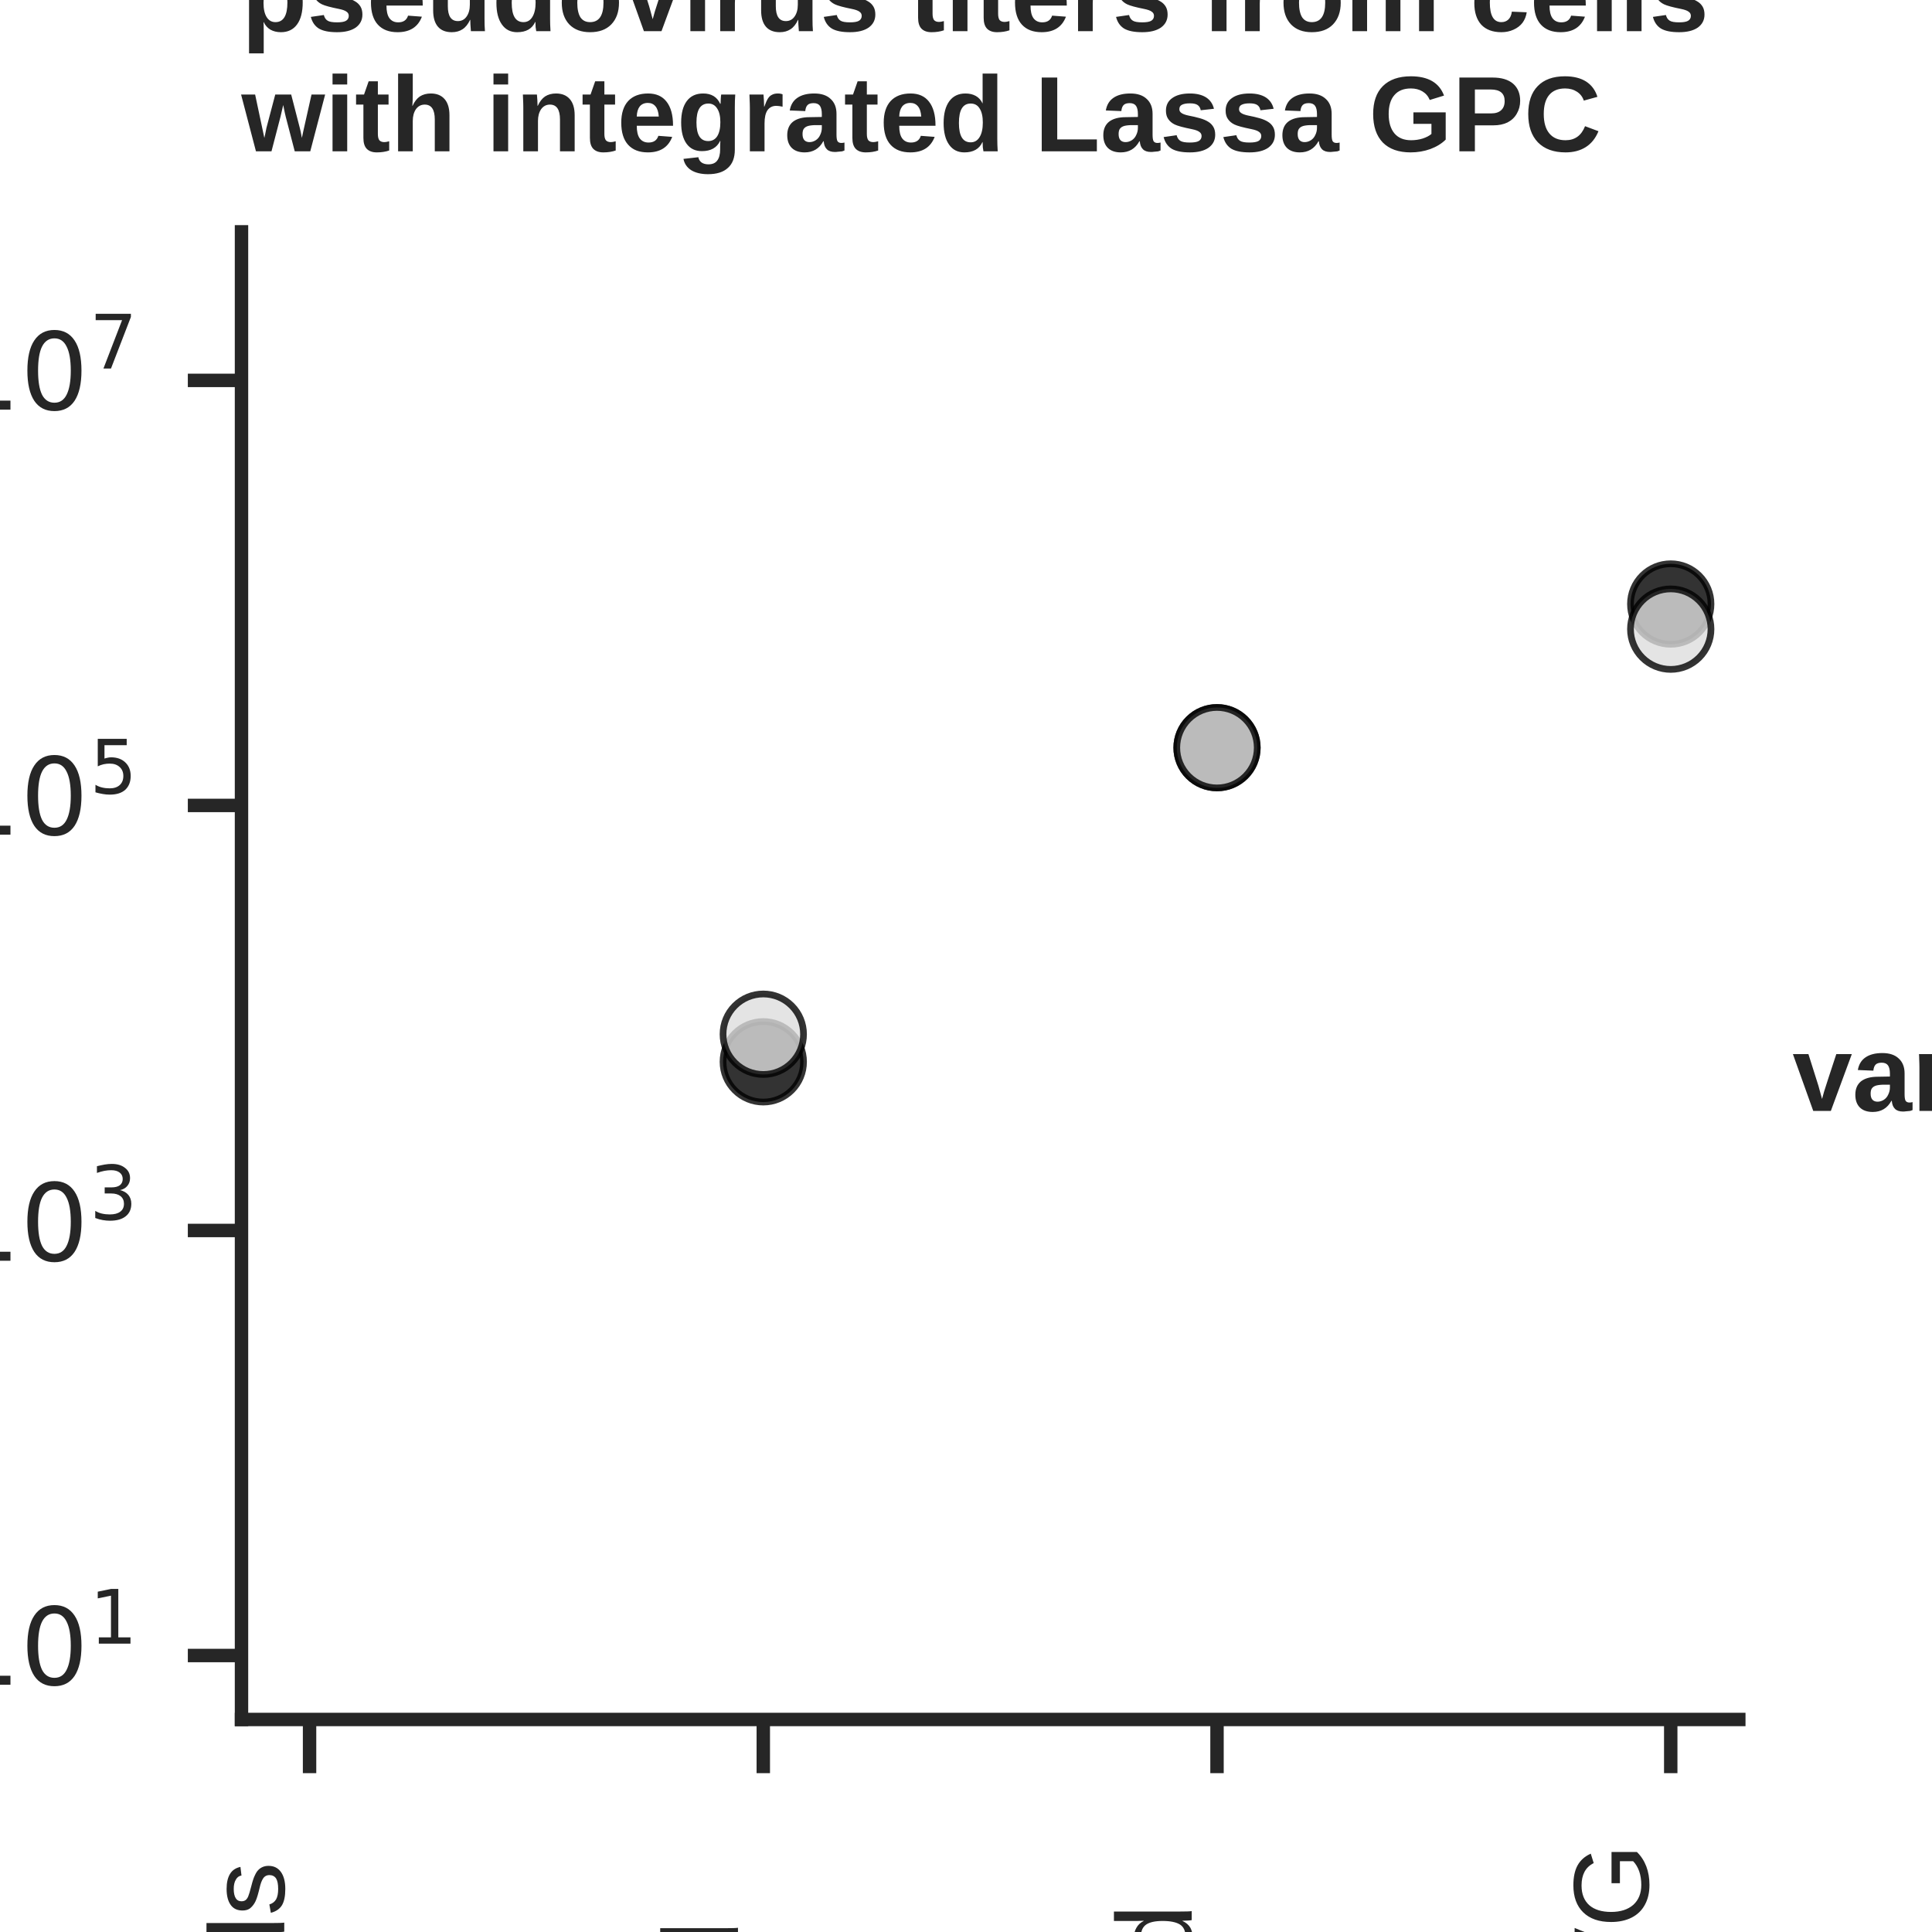
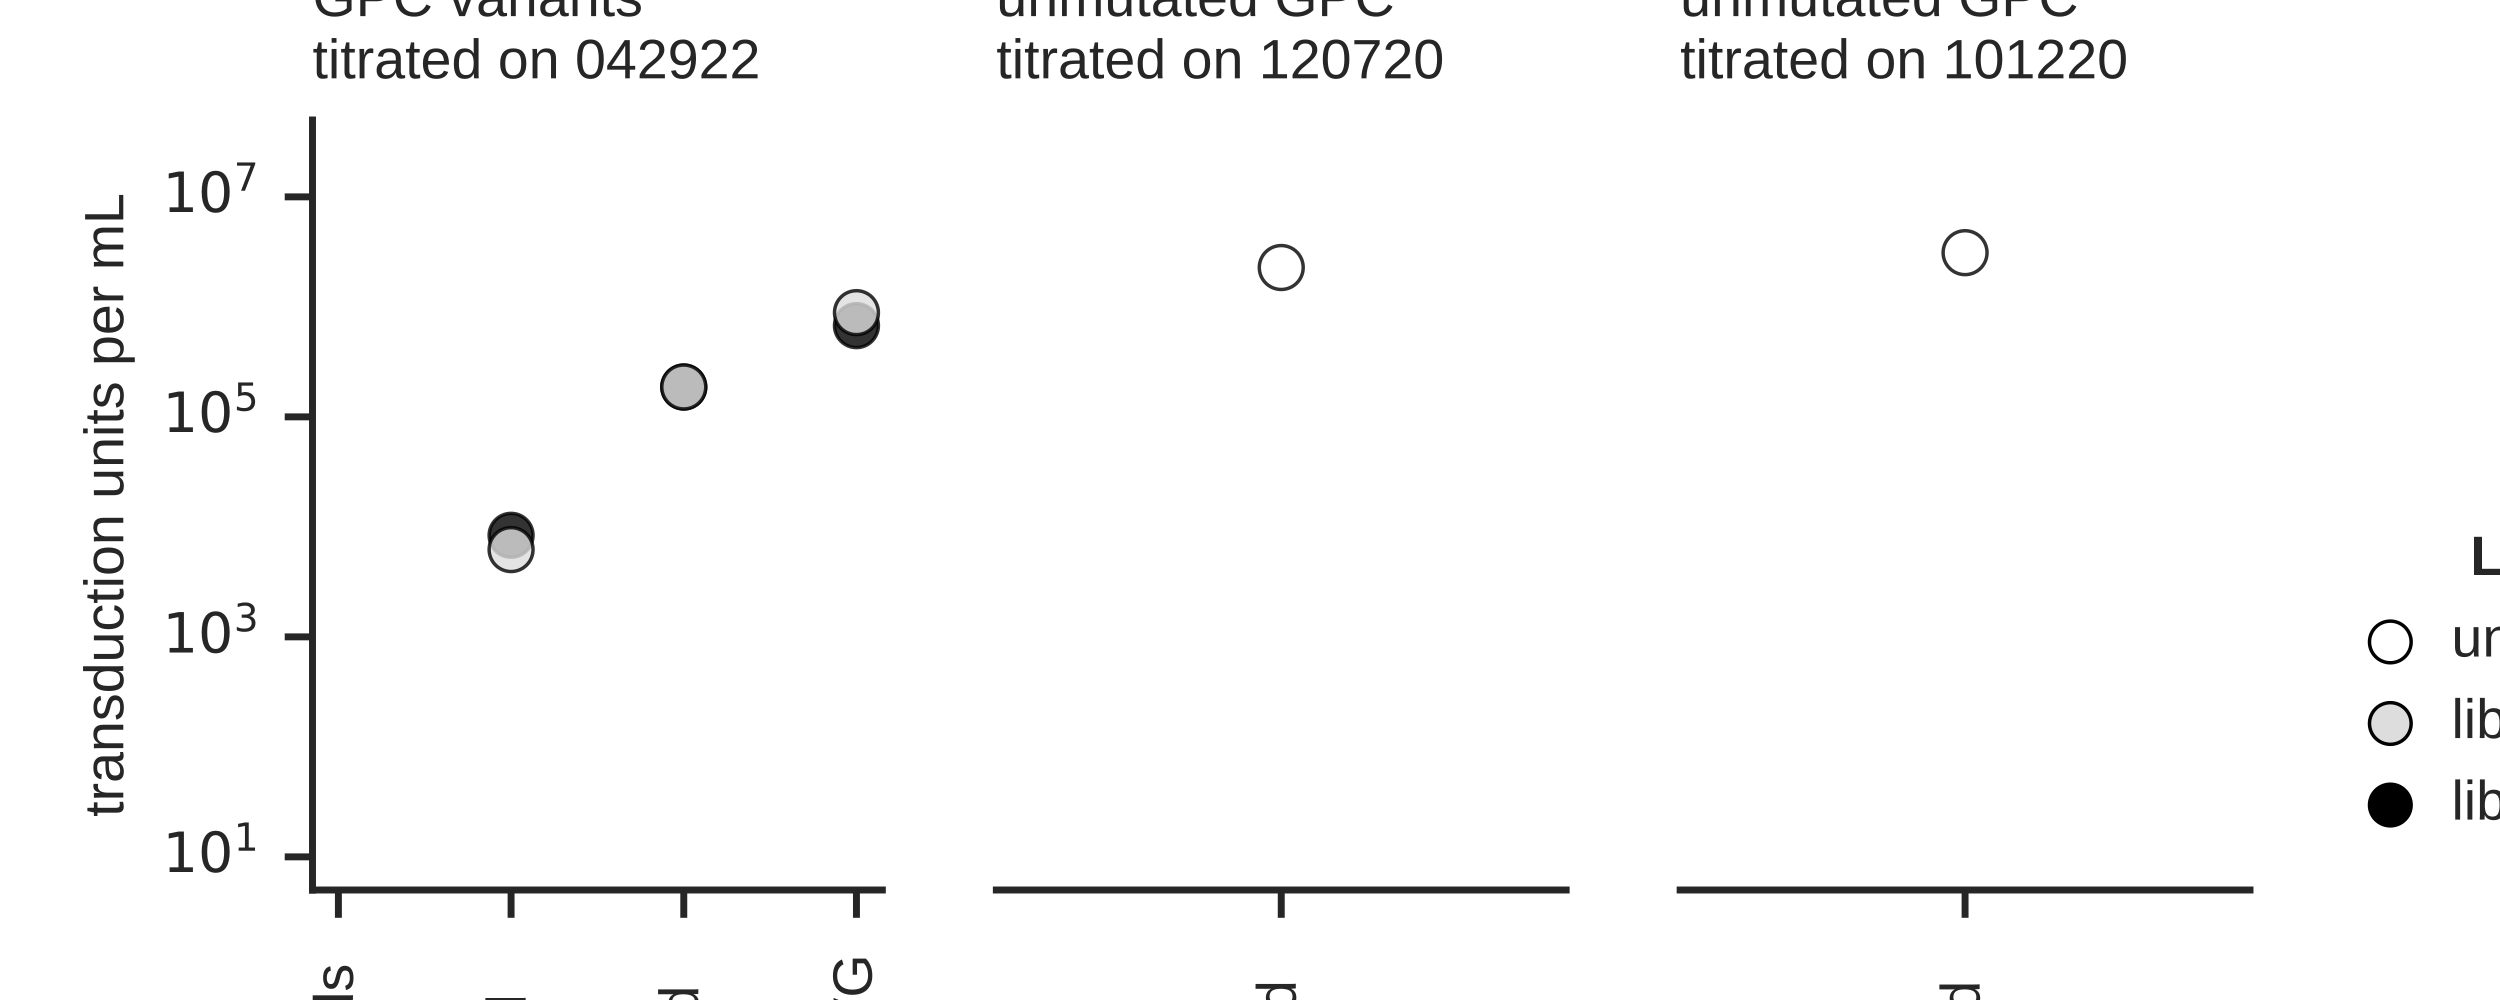
- <svg xmlns="http://www.w3.org/2000/svg" xmlns:xlink="http://www.w3.org/1999/xlink" width="144pt" height="144pt" viewBox="0 0 144 144" version="1.1">
+ <svg xmlns="http://www.w3.org/2000/svg" xmlns:xlink="http://www.w3.org/1999/xlink" width="360pt" height="144pt" viewBox="0 0 360 144" version="1.1">
  <defs>
    <style type="text/css">*{stroke-linejoin: round; stroke-linecap: butt}</style>
  </defs>
  <g id="figure_1">
    <g id="patch_1">
-       <path d="M 0 144  L 144 144  L 144 0  L 0 0  z " style="fill: #ffffff" />
+       <path d="M 0 144  L 360 144  L 360 0  L 0 0  z " style="fill: #ffffff" />
    </g>
    <g id="axes_1">
      <g id="patch_2">
-         <path d="M 18 128.16  L 129.6 128.16  L 129.6 17.28  L 18 17.28  z " style="fill: #ffffff" />
+         <path d="M 45 128.16  L 127.059 128.16  L 127.059 17.28  L 45 17.28  z " style="fill: #ffffff" />
      </g>
      <g id="matplotlib.axis_1">
        <g id="xtick_1">
          <g id="line2d_1">
            <defs>
-               <path id="m52f065c1f4" d="M 0 0  L 0 4  " style="stroke: #262626" />
+               <path id="m59cf43193f" d="M 0 0  L 0 4  " style="stroke: #262626" />
            </defs>
            <g>
-               <use xlink:href="#m52f065c1f4" x="23.073" y="128.16" style="fill: #262626; stroke: #262626" />
+               <use xlink:href="#m59cf43193f" x="48.73" y="128.16" style="fill: #262626; stroke: #262626" />
            </g>
          </g>
          <g id="text_1">
-             <text style="fill: #262626; font: 8px 'Arial', 'DejaVu Sans', 'Liberation Sans', 'Bitstream Vera Sans', sans-serif" transform="translate(21.18648 185.9175) rotate(-90)">No_Plasmids</text>
+             <text style="fill: #262626; font: 8px 'Arial', 'DejaVu Sans', 'Liberation Sans', 'Bitstream Vera Sans', sans-serif" transform="translate(50.8262 185.9175) rotate(-90)">No_Plasmids</text>
          </g>
        </g>
        <g id="xtick_2">
          <g id="line2d_2">
            <g>
-               <use xlink:href="#m52f065c1f4" x="56.891" y="128.16" style="fill: #262626; stroke: #262626" />
+               <use xlink:href="#m59cf43193f" x="73.596" y="128.16" style="fill: #262626; stroke: #262626" />
            </g>
          </g>
          <g id="text_2">
-             <text style="fill: #262626; font: 8px 'Arial', 'DejaVu Sans', 'Liberation Sans', 'Bitstream Vera Sans', sans-serif" transform="translate(55.00466 217.8875) rotate(-90)">HPs_unconcentrated</text>
+             <text style="fill: #262626; font: 8px 'Arial', 'DejaVu Sans', 'Liberation Sans', 'Bitstream Vera Sans', sans-serif" transform="translate(75.69251 217.8875) rotate(-90)">HPs_unconcentrated</text>
          </g>
        </g>
        <g id="xtick_3">
          <g id="line2d_3">
            <g>
-               <use xlink:href="#m52f065c1f4" x="90.709" y="128.16" style="fill: #262626; stroke: #262626" />
+               <use xlink:href="#m59cf43193f" x="98.463" y="128.16" style="fill: #262626; stroke: #262626" />
            </g>
          </g>
          <g id="text_3">
-             <text style="fill: #262626; font: 8px 'Arial', 'DejaVu Sans', 'Liberation Sans', 'Bitstream Vera Sans', sans-serif" transform="translate(88.82284 207.7475) rotate(-90)">HPs_concentrated</text>
+             <text style="fill: #262626; font: 8px 'Arial', 'DejaVu Sans', 'Liberation Sans', 'Bitstream Vera Sans', sans-serif" transform="translate(100.5588 207.7475) rotate(-90)">HPs_concentrated</text>
          </g>
        </g>
        <g id="xtick_4">
          <g id="line2d_4">
            <g>
-               <use xlink:href="#m52f065c1f4" x="124.527" y="128.16" style="fill: #262626; stroke: #262626" />
+               <use xlink:href="#m59cf43193f" x="123.329" y="128.16" style="fill: #262626; stroke: #262626" />
            </g>
          </g>
          <g id="text_4">
-             <text style="fill: #262626; font: 8px 'Arial', 'DejaVu Sans', 'Liberation Sans', 'Bitstream Vera Sans', sans-serif" transform="translate(122.8635 179.4538) rotate(-90)">HPs+VSVG</text>
+             <text style="fill: #262626; font: 8px 'Arial', 'DejaVu Sans', 'Liberation Sans', 'Bitstream Vera Sans', sans-serif" transform="translate(125.5364 179.4538) rotate(-90)">HPs+VSVG</text>
          </g>
        </g>
      </g>
      <g id="matplotlib.axis_2">
        <g id="ytick_1">
          <g id="line2d_5">
            <defs>
-               <path id="m2cc5e98a14" d="M 0 0  L -4 0  " style="stroke: #262626" />
+               <path id="m9ed54e28e5" d="M 0 0  L -4 0  " style="stroke: #262626" />
            </defs>
            <g>
-               <use xlink:href="#m2cc5e98a14" x="18" y="123.392" style="fill: #262626; stroke: #262626" />
+               <use xlink:href="#m9ed54e28e5" x="45" y="123.392" style="fill: #262626; stroke: #262626" />
            </g>
          </g>
          <g id="text_5">
-             <g style="fill: #262626" transform="translate(-3.58 126.4311)">
+             <g style="fill: #262626" transform="translate(23.42 126.4311)">
              <text>
                <tspan style="font: 8px 'DejaVu Sans'" x="0 5.09" y="-0.858">10</tspan>
                <tspan style="font: 5.6px 'DejaVu Sans'" x="10.256" y="-3.92">1</tspan>
              </text>
            </g>
          </g>
        </g>
        <g id="ytick_2">
          <g id="line2d_6">
            <g>
-               <use xlink:href="#m2cc5e98a14" x="18" y="91.712" style="fill: #262626; stroke: #262626" />
+               <use xlink:href="#m9ed54e28e5" x="45" y="91.712" style="fill: #262626; stroke: #262626" />
            </g>
          </g>
          <g id="text_6">
-             <g style="fill: #262626" transform="translate(-3.58 94.75106)">
+             <g style="fill: #262626" transform="translate(23.42 94.75106)">
              <text>
                <tspan style="font: 8px 'DejaVu Sans'" x="0 5.09" y="-0.781">10</tspan>
                <tspan style="font: 5.6px 'DejaVu Sans'" x="10.256" y="-3.844">3</tspan>
              </text>
            </g>
          </g>
        </g>
        <g id="ytick_3">
          <g id="line2d_7">
            <g>
-               <use xlink:href="#m2cc5e98a14" x="18" y="60.032" style="fill: #262626; stroke: #262626" />
+               <use xlink:href="#m9ed54e28e5" x="45" y="60.032" style="fill: #262626; stroke: #262626" />
            </g>
          </g>
          <g id="text_7">
-             <g style="fill: #262626" transform="translate(-3.58 63.07106)">
+             <g style="fill: #262626" transform="translate(23.42 63.07106)">
              <text>
                <tspan style="font: 8px 'DejaVu Sans'" x="0 5.09" y="-0.858">10</tspan>
                <tspan style="font: 5.6px 'DejaVu Sans'" x="10.256" y="-3.92">5</tspan>
              </text>
            </g>
          </g>
        </g>
        <g id="ytick_4">
          <g id="line2d_8">
            <g>
-               <use xlink:href="#m2cc5e98a14" x="18" y="28.352" style="fill: #262626; stroke: #262626" />
+               <use xlink:href="#m9ed54e28e5" x="45" y="28.352" style="fill: #262626; stroke: #262626" />
            </g>
          </g>
          <g id="text_8">
-             <g style="fill: #262626" transform="translate(-3.58 31.39106)">
+             <g style="fill: #262626" transform="translate(23.42 31.39106)">
              <text>
                <tspan style="font: 8px 'DejaVu Sans'" x="0 5.09" y="-0.858">10</tspan>
                <tspan style="font: 5.6px 'DejaVu Sans'" x="10.256" y="-3.92">7</tspan>
              </text>
            </g>
          </g>
        </g>
        <g id="text_9">
-           <text style="fill: #262626; font: 8px 'Arial', 'DejaVu Sans', 'Liberation Sans', 'Bitstream Vera Sans', sans-serif; text-anchor: middle" x="-9.244" y="72.72" transform="rotate(-90 -9.24375 72.72)">transduction units per mL</text>
+           <text style="fill: #262626; font: 8px 'Arial', 'DejaVu Sans', 'Liberation Sans', 'Bitstream Vera Sans', sans-serif; text-anchor: middle" x="17.756" y="72.72" transform="rotate(-90 17.75625 72.72)">transduction units per mL</text>
        </g>
      </g>
      <g id="PathCollection_1">
        <defs>
-           <path id="C0_0_4de1419483" d="M 0 3  C 0.796 3 1.559 2.684 2.121 2.121  C 2.684 1.559 3 0.796 3 -0  C 3 -0.796 2.684 -1.559 2.121 -2.121  C 1.559 -2.684 0.796 -3 0 -3  C -0.796 -3 -1.559 -2.684 -2.121 -2.121  C -2.684 -1.559 -3 -0.796 -3 0  C -3 0.796 -2.684 1.559 -2.121 2.121  C -1.559 2.684 -0.796 3 0 3  z " />
+           <path id="C0_0_07fc1f5bf0" d="M 0 3.162  C 0.839 3.162 1.643 2.829 2.236 2.236  C 2.829 1.643 3.162 0.839 3.162 -0  C 3.162 -0.839 2.829 -1.643 2.236 -2.236  C 1.643 -2.829 0.839 -3.162 0 -3.162  C -0.839 -3.162 -1.643 -2.829 -2.236 -2.236  C -2.829 -1.643 -3.162 -0.839 -3.162 0  C -3.162 0.839 -2.829 1.643 -2.236 2.236  C -1.643 2.829 -0.839 3.162 0 3.162  z " />
        </defs>
-         <g clip-path="url(#p0aa18921f9)">
-           <use xlink:href="#C0_0_4de1419483" x="23.073" y="132.81" style="fill-opacity: 0.8; stroke: #000000; stroke-opacity: 0.8; stroke-width: 0.5" />
-         </g>
-         <g clip-path="url(#p0aa18921f9)">
-           <use xlink:href="#C0_0_4de1419483" x="56.891" y="79.141" style="fill-opacity: 0.8; stroke: #000000; stroke-opacity: 0.8; stroke-width: 0.5" />
-         </g>
-         <g clip-path="url(#p0aa18921f9)">
-           <use xlink:href="#C0_0_4de1419483" x="56.891" y="77.085" style="fill: #dddddd; fill-opacity: 0.8; stroke: #000000; stroke-opacity: 0.8; stroke-width: 0.5" />
-         </g>
-         <g clip-path="url(#p0aa18921f9)">
-           <use xlink:href="#C0_0_4de1419483" x="90.709" y="55.728" style="fill-opacity: 0.8; stroke: #000000; stroke-opacity: 0.8; stroke-width: 0.5" />
-         </g>
-         <g clip-path="url(#p0aa18921f9)">
-           <use xlink:href="#C0_0_4de1419483" x="90.709" y="55.728" style="fill: #dddddd; fill-opacity: 0.8; stroke: #000000; stroke-opacity: 0.8; stroke-width: 0.5" />
-         </g>
-         <g clip-path="url(#p0aa18921f9)">
-           <use xlink:href="#C0_0_4de1419483" x="124.527" y="45.02" style="fill-opacity: 0.8; stroke: #000000; stroke-opacity: 0.8; stroke-width: 0.5" />
-         </g>
-         <g clip-path="url(#p0aa18921f9)">
-           <use xlink:href="#C0_0_4de1419483" x="124.527" y="46.893" style="fill: #dddddd; fill-opacity: 0.8; stroke: #000000; stroke-opacity: 0.8; stroke-width: 0.5" />
+         <g clip-path="url(#p8073fe3c21)">
+           <use xlink:href="#C0_0_07fc1f5bf0" x="48.73" y="132.81" style="fill: #dddddd; fill-opacity: 0.8; stroke: #000000; stroke-opacity: 0.8; stroke-width: 0.5" />
+         </g>
+         <g clip-path="url(#p8073fe3c21)">
+           <use xlink:href="#C0_0_07fc1f5bf0" x="73.596" y="77.085" style="fill-opacity: 0.8; stroke: #000000; stroke-opacity: 0.8; stroke-width: 0.5" />
+         </g>
+         <g clip-path="url(#p8073fe3c21)">
+           <use xlink:href="#C0_0_07fc1f5bf0" x="73.596" y="79.141" style="fill: #dddddd; fill-opacity: 0.8; stroke: #000000; stroke-opacity: 0.8; stroke-width: 0.5" />
+         </g>
+         <g clip-path="url(#p8073fe3c21)">
+           <use xlink:href="#C0_0_07fc1f5bf0" x="98.463" y="55.728" style="fill-opacity: 0.8; stroke: #000000; stroke-opacity: 0.8; stroke-width: 0.5" />
+         </g>
+         <g clip-path="url(#p8073fe3c21)">
+           <use xlink:href="#C0_0_07fc1f5bf0" x="98.463" y="55.728" style="fill: #dddddd; fill-opacity: 0.8; stroke: #000000; stroke-opacity: 0.8; stroke-width: 0.5" />
+         </g>
+         <g clip-path="url(#p8073fe3c21)">
+           <use xlink:href="#C0_0_07fc1f5bf0" x="123.329" y="46.893" style="fill-opacity: 0.8; stroke: #000000; stroke-opacity: 0.8; stroke-width: 0.5" />
+         </g>
+         <g clip-path="url(#p8073fe3c21)">
+           <use xlink:href="#C0_0_07fc1f5bf0" x="123.329" y="45.02" style="fill: #dddddd; fill-opacity: 0.8; stroke: #000000; stroke-opacity: 0.8; stroke-width: 0.5" />
        </g>
      </g>
      <g id="PathCollection_2" />
      <g id="PathCollection_3" />
+       <g id="PathCollection_4" />
      <g id="patch_3">
-         <path d="M 18 128.16  L 18 17.28  " style="fill: none; stroke: #262626; stroke-linejoin: miter; stroke-linecap: square" />
+         <path d="M 45 128.16  L 45 17.28  " style="fill: none; stroke: #262626; stroke-linejoin: miter; stroke-linecap: square" />
      </g>
      <g id="patch_4">
-         <path d="M 18 128.16  L 129.6 128.16  " style="fill: none; stroke: #262626; stroke-linejoin: miter; stroke-linecap: square" />
+         <path d="M 45 128.16  L 127.059 128.16  " style="fill: none; stroke: #262626; stroke-linejoin: miter; stroke-linecap: square" />
      </g>
      <g id="text_10">
-         <text style="fill: #262626; font: 700 8px 'Arial', 'DejaVu Sans', 'Liberation Sans', 'Bitstream Vera Sans', sans-serif" transform="translate(18 2.32175)">pseudovirus titers from cells</text>
-         <text style="fill: #262626; font: 700 8px 'Arial', 'DejaVu Sans', 'Liberation Sans', 'Bitstream Vera Sans', sans-serif" transform="translate(18 11.28)">with integrated Lassa GPC</text>
+         <text style="fill: #262626; font: 8px 'Arial', 'DejaVu Sans', 'Liberation Sans', 'Bitstream Vera Sans', sans-serif" transform="translate(45 -15.59475)">from cells with</text>
+         <text style="fill: #262626; font: 8px 'Arial', 'DejaVu Sans', 'Liberation Sans', 'Bitstream Vera Sans', sans-serif" transform="translate(45 -6.6365)">integrated library</text>
+         <text style="fill: #262626; font: 8px 'Arial', 'DejaVu Sans', 'Liberation Sans', 'Bitstream Vera Sans', sans-serif" transform="translate(45 2.32175)">GPC variants</text>
+         <text style="fill: #262626; font: 8px 'Arial', 'DejaVu Sans', 'Liberation Sans', 'Bitstream Vera Sans', sans-serif" transform="translate(45 11.28)">titrated on 042922</text>
      </g>
      <g id="legend_1">
        <g id="text_11">
-           <text style="fill: #262626; font: 700 8px 'Arial', 'DejaVu Sans', 'Liberation Sans', 'Bitstream Vera Sans', sans-serif; text-anchor: start" x="133.6" y="82.799" transform="rotate(-0 133.6 82.79875)">variant library</text>
-         </g>
-         <g id="PathCollection_4">
+           <text style="fill: #262626; font: 700 8px 'Arial', 'DejaVu Sans', 'Liberation Sans', 'Bitstream Vera Sans', sans-serif; text-anchor: start" x="355.723" y="82.799" transform="rotate(-0 355.7228 82.79875)">Lassa GPC</text>
+         </g>
+         <g id="PathCollection_5">
          <defs>
-             <path id="mf38498b842" d="M 0 3  C 0.796 3 1.559 2.684 2.121 2.121  C 2.684 1.559 3 0.796 3 0  C 3 -0.796 2.684 -1.559 2.121 -2.121  C 1.559 -2.684 0.796 -3 0 -3  C -0.796 -3 -1.559 -2.684 -2.121 -2.121  C -2.684 -1.559 -3 -0.796 -3 0  C -3 0.796 -2.684 1.559 -2.121 2.121  C -1.559 2.684 -0.796 3 0 3  z " style="stroke: #000000; stroke-width: 0.5" />
+             <path id="ma325ade32e" d="M 0 3  C 0.796 3 1.559 2.684 2.121 2.121  C 2.684 1.559 3 0.796 3 0  C 3 -0.796 2.684 -1.559 2.121 -2.121  C 1.559 -2.684 0.796 -3 0 -3  C -0.796 -3 -1.559 -2.684 -2.121 -2.121  C -2.684 -1.559 -3 -0.796 -3 0  C -3 0.796 -2.684 1.559 -2.121 2.121  C -1.559 2.684 -0.796 3 0 3  z " style="stroke: #000000; stroke-width: 0.5" />
          </defs>
          <g>
-             <use xlink:href="#mf38498b842" x="148.674" y="92.504" style="stroke: #000000; stroke-width: 0.5" />
+             <use xlink:href="#ma325ade32e" x="344.206" y="92.441" style="fill: #ffffff; stroke: #000000; stroke-width: 0.5" />
          </g>
        </g>
        <g id="text_12">
-           <text style="fill: #262626; font: 8px 'Arial', 'DejaVu Sans', 'Liberation Sans', 'Bitstream Vera Sans', sans-serif; text-anchor: start" x="157.474" y="94.604" transform="rotate(-0 157.4744 94.60375)">library A</text>
-         </g>
-         <g id="PathCollection_5">
+           <text style="fill: #262626; font: 8px 'Arial', 'DejaVu Sans', 'Liberation Sans', 'Bitstream Vera Sans', sans-serif; text-anchor: start" x="353.006" y="94.541" transform="rotate(-0 353.0059 94.54125)">unmutated</text>
+         </g>
+         <g id="PathCollection_6">
          <defs>
-             <path id="m14bd33e9fd" d="M 0 3  C 0.796 3 1.559 2.684 2.121 2.121  C 2.684 1.559 3 0.796 3 0  C 3 -0.796 2.684 -1.559 2.121 -2.121  C 1.559 -2.684 0.796 -3 0 -3  C -0.796 -3 -1.559 -2.684 -2.121 -2.121  C -2.684 -1.559 -3 -0.796 -3 0  C -3 0.796 -2.684 1.559 -2.121 2.121  C -1.559 2.684 -0.796 3 0 3  z " style="stroke: #000000; stroke-width: 0.5" />
+             <path id="m81a77ee498" d="M 0 3  C 0.796 3 1.559 2.684 2.121 2.121  C 2.684 1.559 3 0.796 3 0  C 3 -0.796 2.684 -1.559 2.121 -2.121  C 1.559 -2.684 0.796 -3 0 -3  C -0.796 -3 -1.559 -2.684 -2.121 -2.121  C -2.684 -1.559 -3 -0.796 -3 0  C -3 0.796 -2.684 1.559 -2.121 2.121  C -1.559 2.684 -0.796 3 0 3  z " style="stroke: #000000; stroke-width: 0.5" />
          </defs>
          <g>
-             <use xlink:href="#m14bd33e9fd" x="148.674" y="104.246" style="fill: #dddddd; stroke: #000000; stroke-width: 0.5" />
+             <use xlink:href="#m81a77ee498" x="344.206" y="104.184" style="fill: #dddddd; stroke: #000000; stroke-width: 0.5" />
          </g>
        </g>
        <g id="text_13">
-           <text style="fill: #262626; font: 8px 'Arial', 'DejaVu Sans', 'Liberation Sans', 'Bitstream Vera Sans', sans-serif; text-anchor: start" x="157.474" y="106.346" transform="rotate(-0 157.4744 106.3462)">library B</text>
-         </g>
-       </g>
+           <text style="fill: #262626; font: 8px 'Arial', 'DejaVu Sans', 'Liberation Sans', 'Bitstream Vera Sans', sans-serif; text-anchor: start" x="353.006" y="106.284" transform="rotate(-0 353.0059 106.2837)">library A variants</text>
+         </g>
+         <g id="PathCollection_7">
+           <defs>
+             <path id="m1b211b95dd" d="M 0 3  C 0.796 3 1.559 2.684 2.121 2.121  C 2.684 1.559 3 0.796 3 0  C 3 -0.796 2.684 -1.559 2.121 -2.121  C 1.559 -2.684 0.796 -3 0 -3  C -0.796 -3 -1.559 -2.684 -2.121 -2.121  C -2.684 -1.559 -3 -0.796 -3 0  C -3 0.796 -2.684 1.559 -2.121 2.121  C -1.559 2.684 -0.796 3 0 3  z " style="stroke: #000000; stroke-width: 0.5" />
+           </defs>
+           <g>
+             <use xlink:href="#m1b211b95dd" x="344.206" y="115.926" style="stroke: #000000; stroke-width: 0.5" />
+           </g>
+         </g>
+         <g id="text_14">
+           <text style="fill: #262626; font: 8px 'Arial', 'DejaVu Sans', 'Liberation Sans', 'Bitstream Vera Sans', sans-serif; text-anchor: start" x="353.006" y="118.026" transform="rotate(-0 353.0059 118.0263)">library B variants</text>
+         </g>
+       </g>
+     </g>
+     <g id="axes_2">
+       <g id="patch_5">
+         <path d="M 143.471 128.16  L 225.529 128.16  L 225.529 17.28  L 143.471 17.28  z " style="fill: #ffffff" />
+       </g>
+       <g id="matplotlib.axis_3">
+         <g id="xtick_5">
+           <g id="line2d_9">
+             <g>
+               <use xlink:href="#m59cf43193f" x="184.5" y="128.16" style="fill: #262626; stroke: #262626" />
+             </g>
+           </g>
+           <g id="text_15">
+             <text style="fill: #262626; font: 8px 'Arial', 'DejaVu Sans', 'Liberation Sans', 'Bitstream Vera Sans', sans-serif" transform="translate(186.5962 196.2862) rotate(-90)">HPs_integrated</text>
+           </g>
+         </g>
+       </g>
+       <g id="matplotlib.axis_4" />
+       <g id="PathCollection_8">
+         <defs>
+           <path id="m1d4403cf2c" d="M 0 3.162  C 0.839 3.162 1.643 2.829 2.236 2.236  C 2.829 1.643 3.162 0.839 3.162 0  C 3.162 -0.839 2.829 -1.643 2.236 -2.236  C 1.643 -2.829 0.839 -3.162 0 -3.162  C -0.839 -3.162 -1.643 -2.829 -2.236 -2.236  C -2.829 -1.643 -3.162 -0.839 -3.162 0  C -3.162 0.839 -2.829 1.643 -2.236 2.236  C -1.643 2.829 -0.839 3.162 0 3.162  z " style="stroke: #000000; stroke-opacity: 0.8; stroke-width: 0.5" />
+         </defs>
+         <g clip-path="url(#pba4add5232)">
+           <use xlink:href="#m1d4403cf2c" x="184.5" y="38.522" style="fill: #ffffff; fill-opacity: 0.8; stroke: #000000; stroke-opacity: 0.8; stroke-width: 0.5" />
+         </g>
+       </g>
+       <g id="PathCollection_9" />
+       <g id="patch_6">
+         <path d="M 143.471 128.16  L 143.471 17.28  " style="fill: none" />
+       </g>
+       <g id="patch_7">
+         <path d="M 143.471 128.16  L 225.529 128.16  " style="fill: none; stroke: #262626; stroke-linejoin: miter; stroke-linecap: square" />
+       </g>
+       <g id="text_16">
+         <text style="fill: #262626; font: 8px 'Arial', 'DejaVu Sans', 'Liberation Sans', 'Bitstream Vera Sans', sans-serif" transform="translate(143.4706 -15.59475)">from cells with</text>
+         <text style="fill: #262626; font: 8px 'Arial', 'DejaVu Sans', 'Liberation Sans', 'Bitstream Vera Sans', sans-serif" transform="translate(143.4706 -6.6365)">integrated</text>
+         <text style="fill: #262626; font: 8px 'Arial', 'DejaVu Sans', 'Liberation Sans', 'Bitstream Vera Sans', sans-serif" transform="translate(143.4706 2.32175)">unmutated GPC</text>
+         <text style="fill: #262626; font: 8px 'Arial', 'DejaVu Sans', 'Liberation Sans', 'Bitstream Vera Sans', sans-serif" transform="translate(143.4706 11.28)">titrated on 120720</text>
+       </g>
+     </g>
+     <g id="axes_3">
+       <g id="patch_8">
+         <path d="M 241.941 128.16  L 324 128.16  L 324 17.28  L 241.941 17.28  z " style="fill: #ffffff" />
+       </g>
+       <g id="matplotlib.axis_5">
+         <g id="xtick_6">
+           <g id="line2d_10">
+             <g>
+               <use xlink:href="#m59cf43193f" x="282.971" y="128.16" style="fill: #262626; stroke: #262626" />
+             </g>
+           </g>
+           <g id="text_17">
+             <text style="fill: #262626; font: 8px 'Arial', 'DejaVu Sans', 'Liberation Sans', 'Bitstream Vera Sans', sans-serif" transform="translate(285.0668 200.3675) rotate(-90)">HPs_transfected</text>
+           </g>
+         </g>
+       </g>
+       <g id="matplotlib.axis_6" />
+       <g id="PathCollection_10">
+         <g clip-path="url(#p1a9315be3d)">
+           <use xlink:href="#m1d4403cf2c" x="282.971" y="36.386" style="fill: #ffffff; fill-opacity: 0.8; stroke: #000000; stroke-opacity: 0.8; stroke-width: 0.5" />
+         </g>
+       </g>
+       <g id="PathCollection_11" />
+       <g id="patch_9">
+         <path d="M 241.941 128.16  L 241.941 17.28  " style="fill: none" />
+       </g>
+       <g id="patch_10">
+         <path d="M 241.941 128.16  L 324 128.16  " style="fill: none; stroke: #262626; stroke-linejoin: miter; stroke-linecap: square" />
+       </g>
+       <g id="text_18">
+         <text style="fill: #262626; font: 8px 'Arial', 'DejaVu Sans', 'Liberation Sans', 'Bitstream Vera Sans', sans-serif" transform="translate(241.9412 -15.59475)">from cells with</text>
+         <text style="fill: #262626; font: 8px 'Arial', 'DejaVu Sans', 'Liberation Sans', 'Bitstream Vera Sans', sans-serif" transform="translate(241.9412 -6.6365)">transfected</text>
+         <text style="fill: #262626; font: 8px 'Arial', 'DejaVu Sans', 'Liberation Sans', 'Bitstream Vera Sans', sans-serif" transform="translate(241.9412 2.32175)">unmutated GPC</text>
+         <text style="fill: #262626; font: 8px 'Arial', 'DejaVu Sans', 'Liberation Sans', 'Bitstream Vera Sans', sans-serif" transform="translate(241.9412 11.28)">titrated on 101220</text>
+       </g>
+     </g>
+     <g id="text_19">
+       <text style="fill: #262626; font: 700 8px 'Arial', 'DejaVu Sans', 'Liberation Sans', 'Bitstream Vera Sans', sans-serif; text-anchor: start" x="45" y="-28.8" transform="rotate(-0 45 -28.8)">representative pseudovirus titers</text>
    </g>
  </g>
  <defs>
-     <clipPath id="p0aa18921f9">
-       <rect x="18" y="17.28" width="111.6" height="110.88" />
+     <clipPath id="p8073fe3c21">
+       <rect x="45" y="17.28" width="82.059" height="110.88" />
+     </clipPath>
+     <clipPath id="pba4add5232">
+       <rect x="143.471" y="17.28" width="82.059" height="110.88" />
+     </clipPath>
+     <clipPath id="p1a9315be3d">
+       <rect x="241.941" y="17.28" width="82.059" height="110.88" />
    </clipPath>
  </defs>
</svg>
